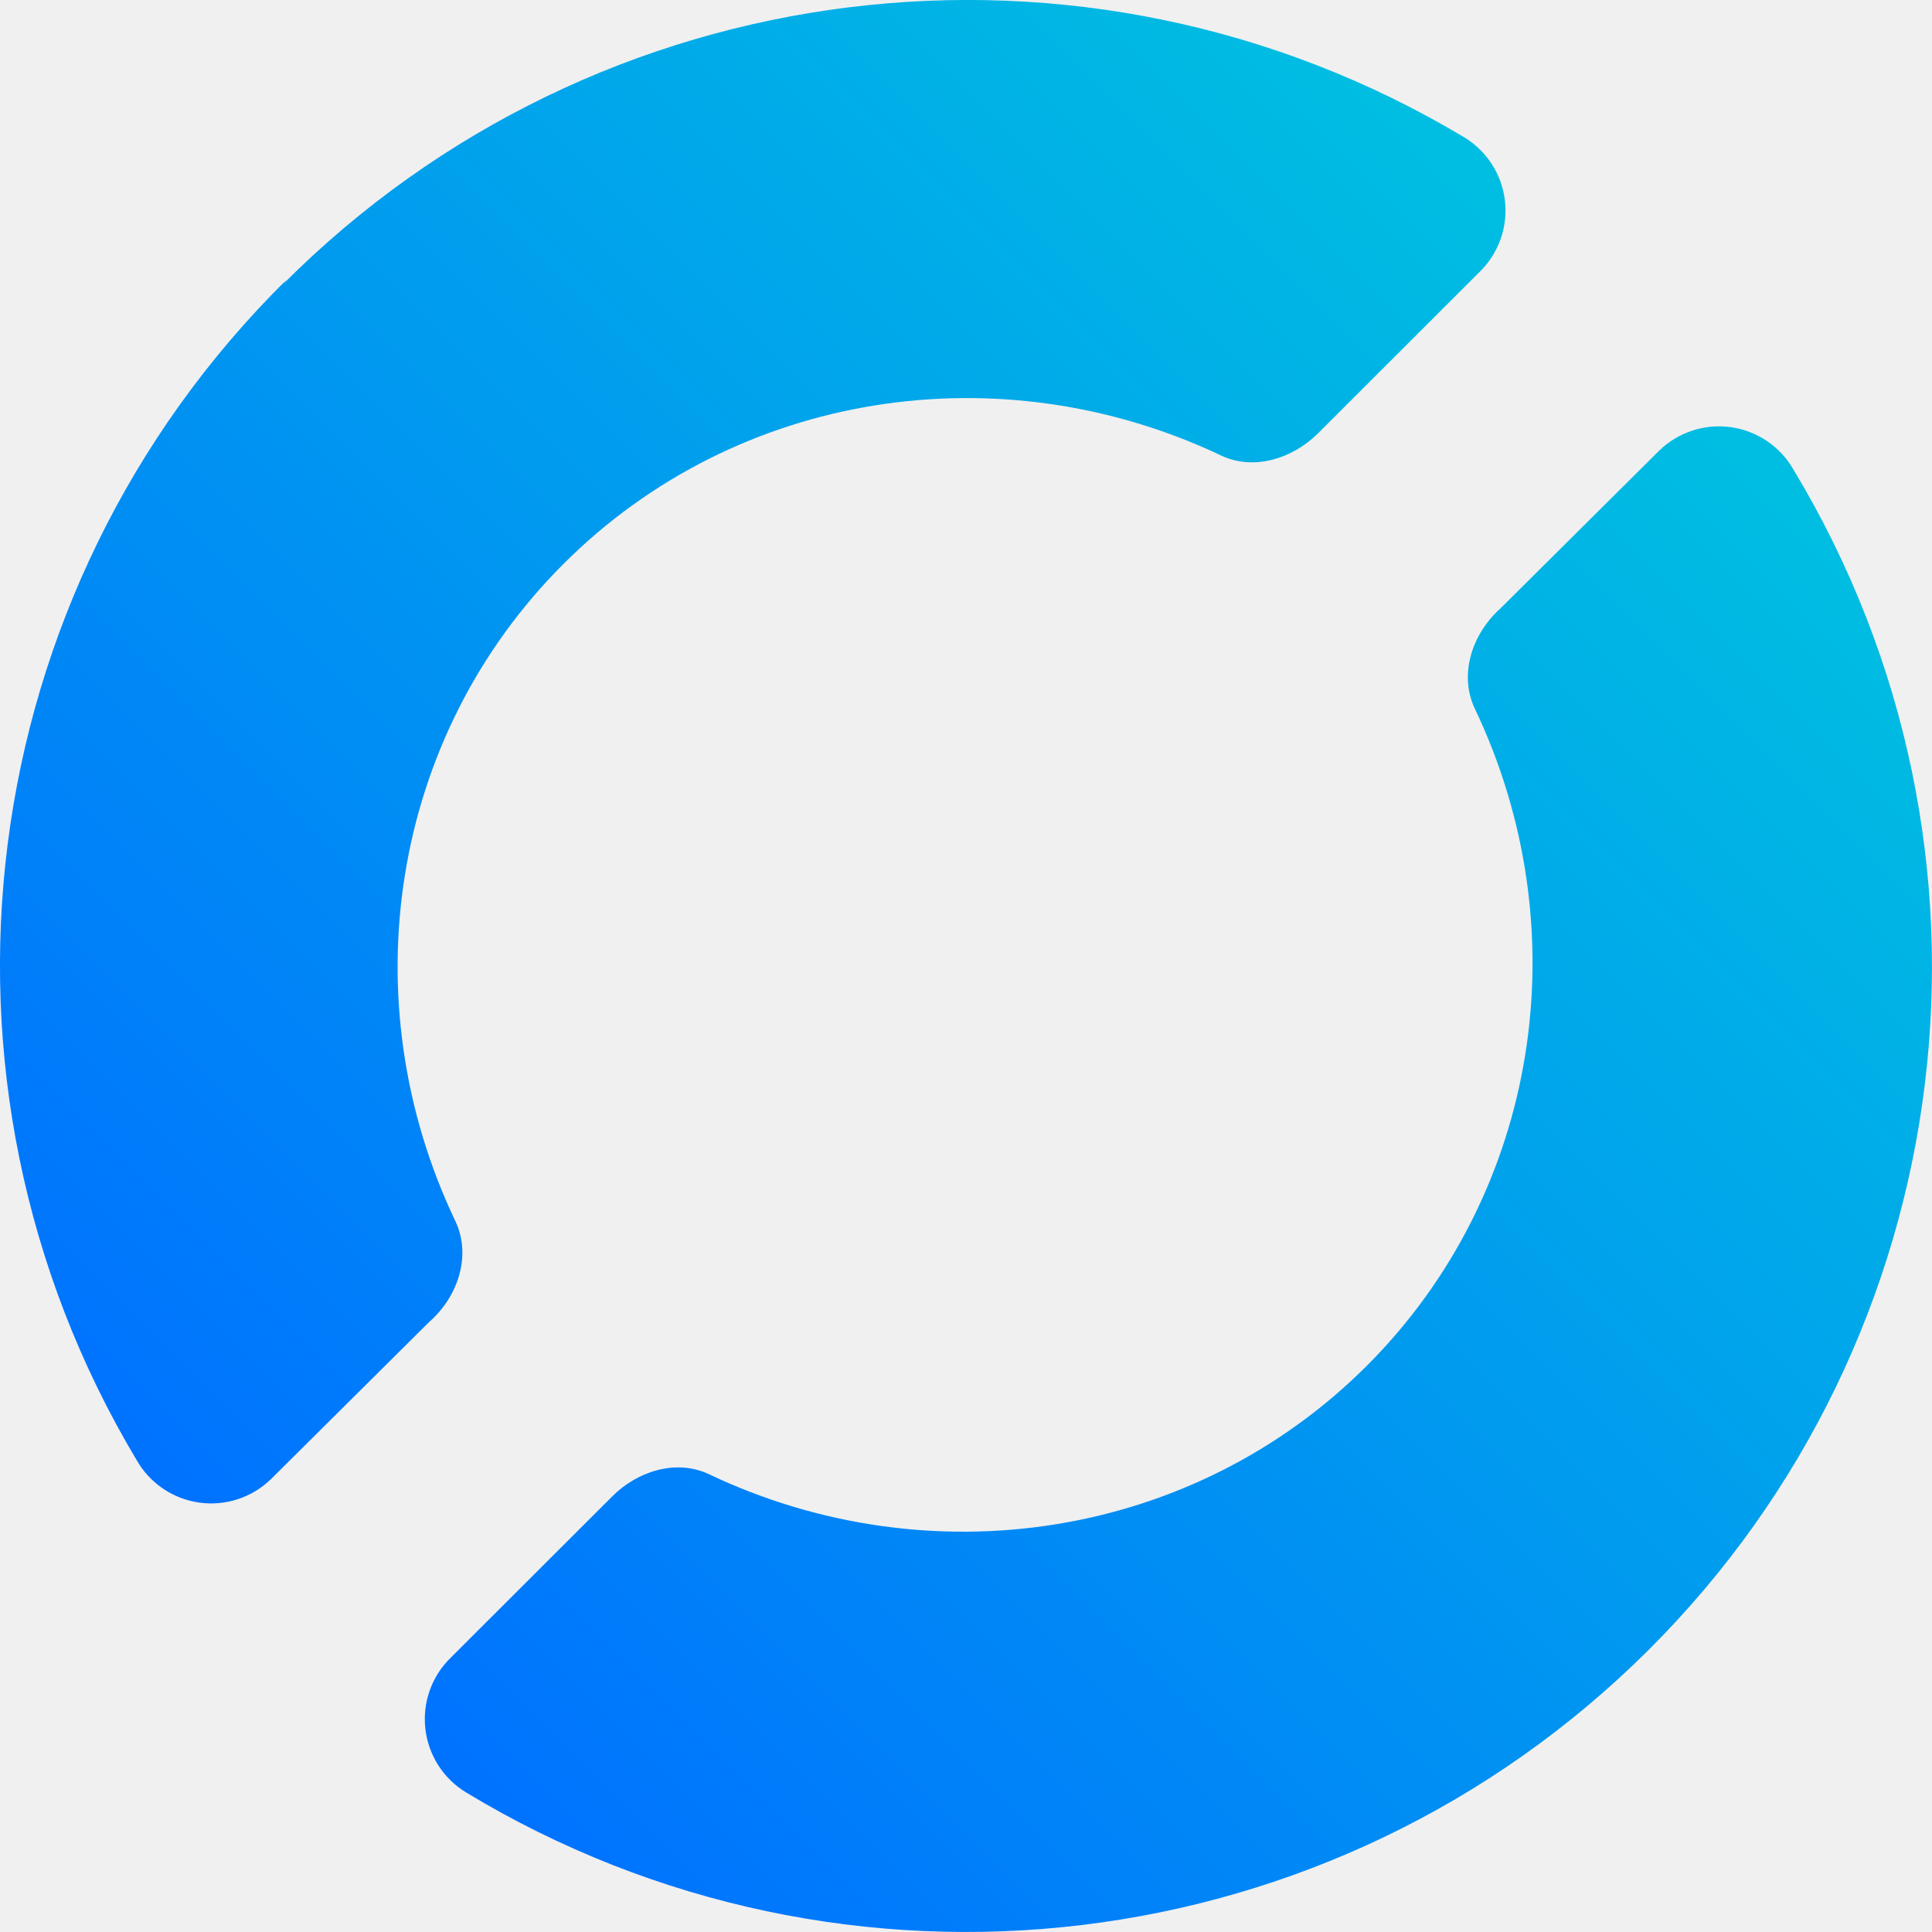
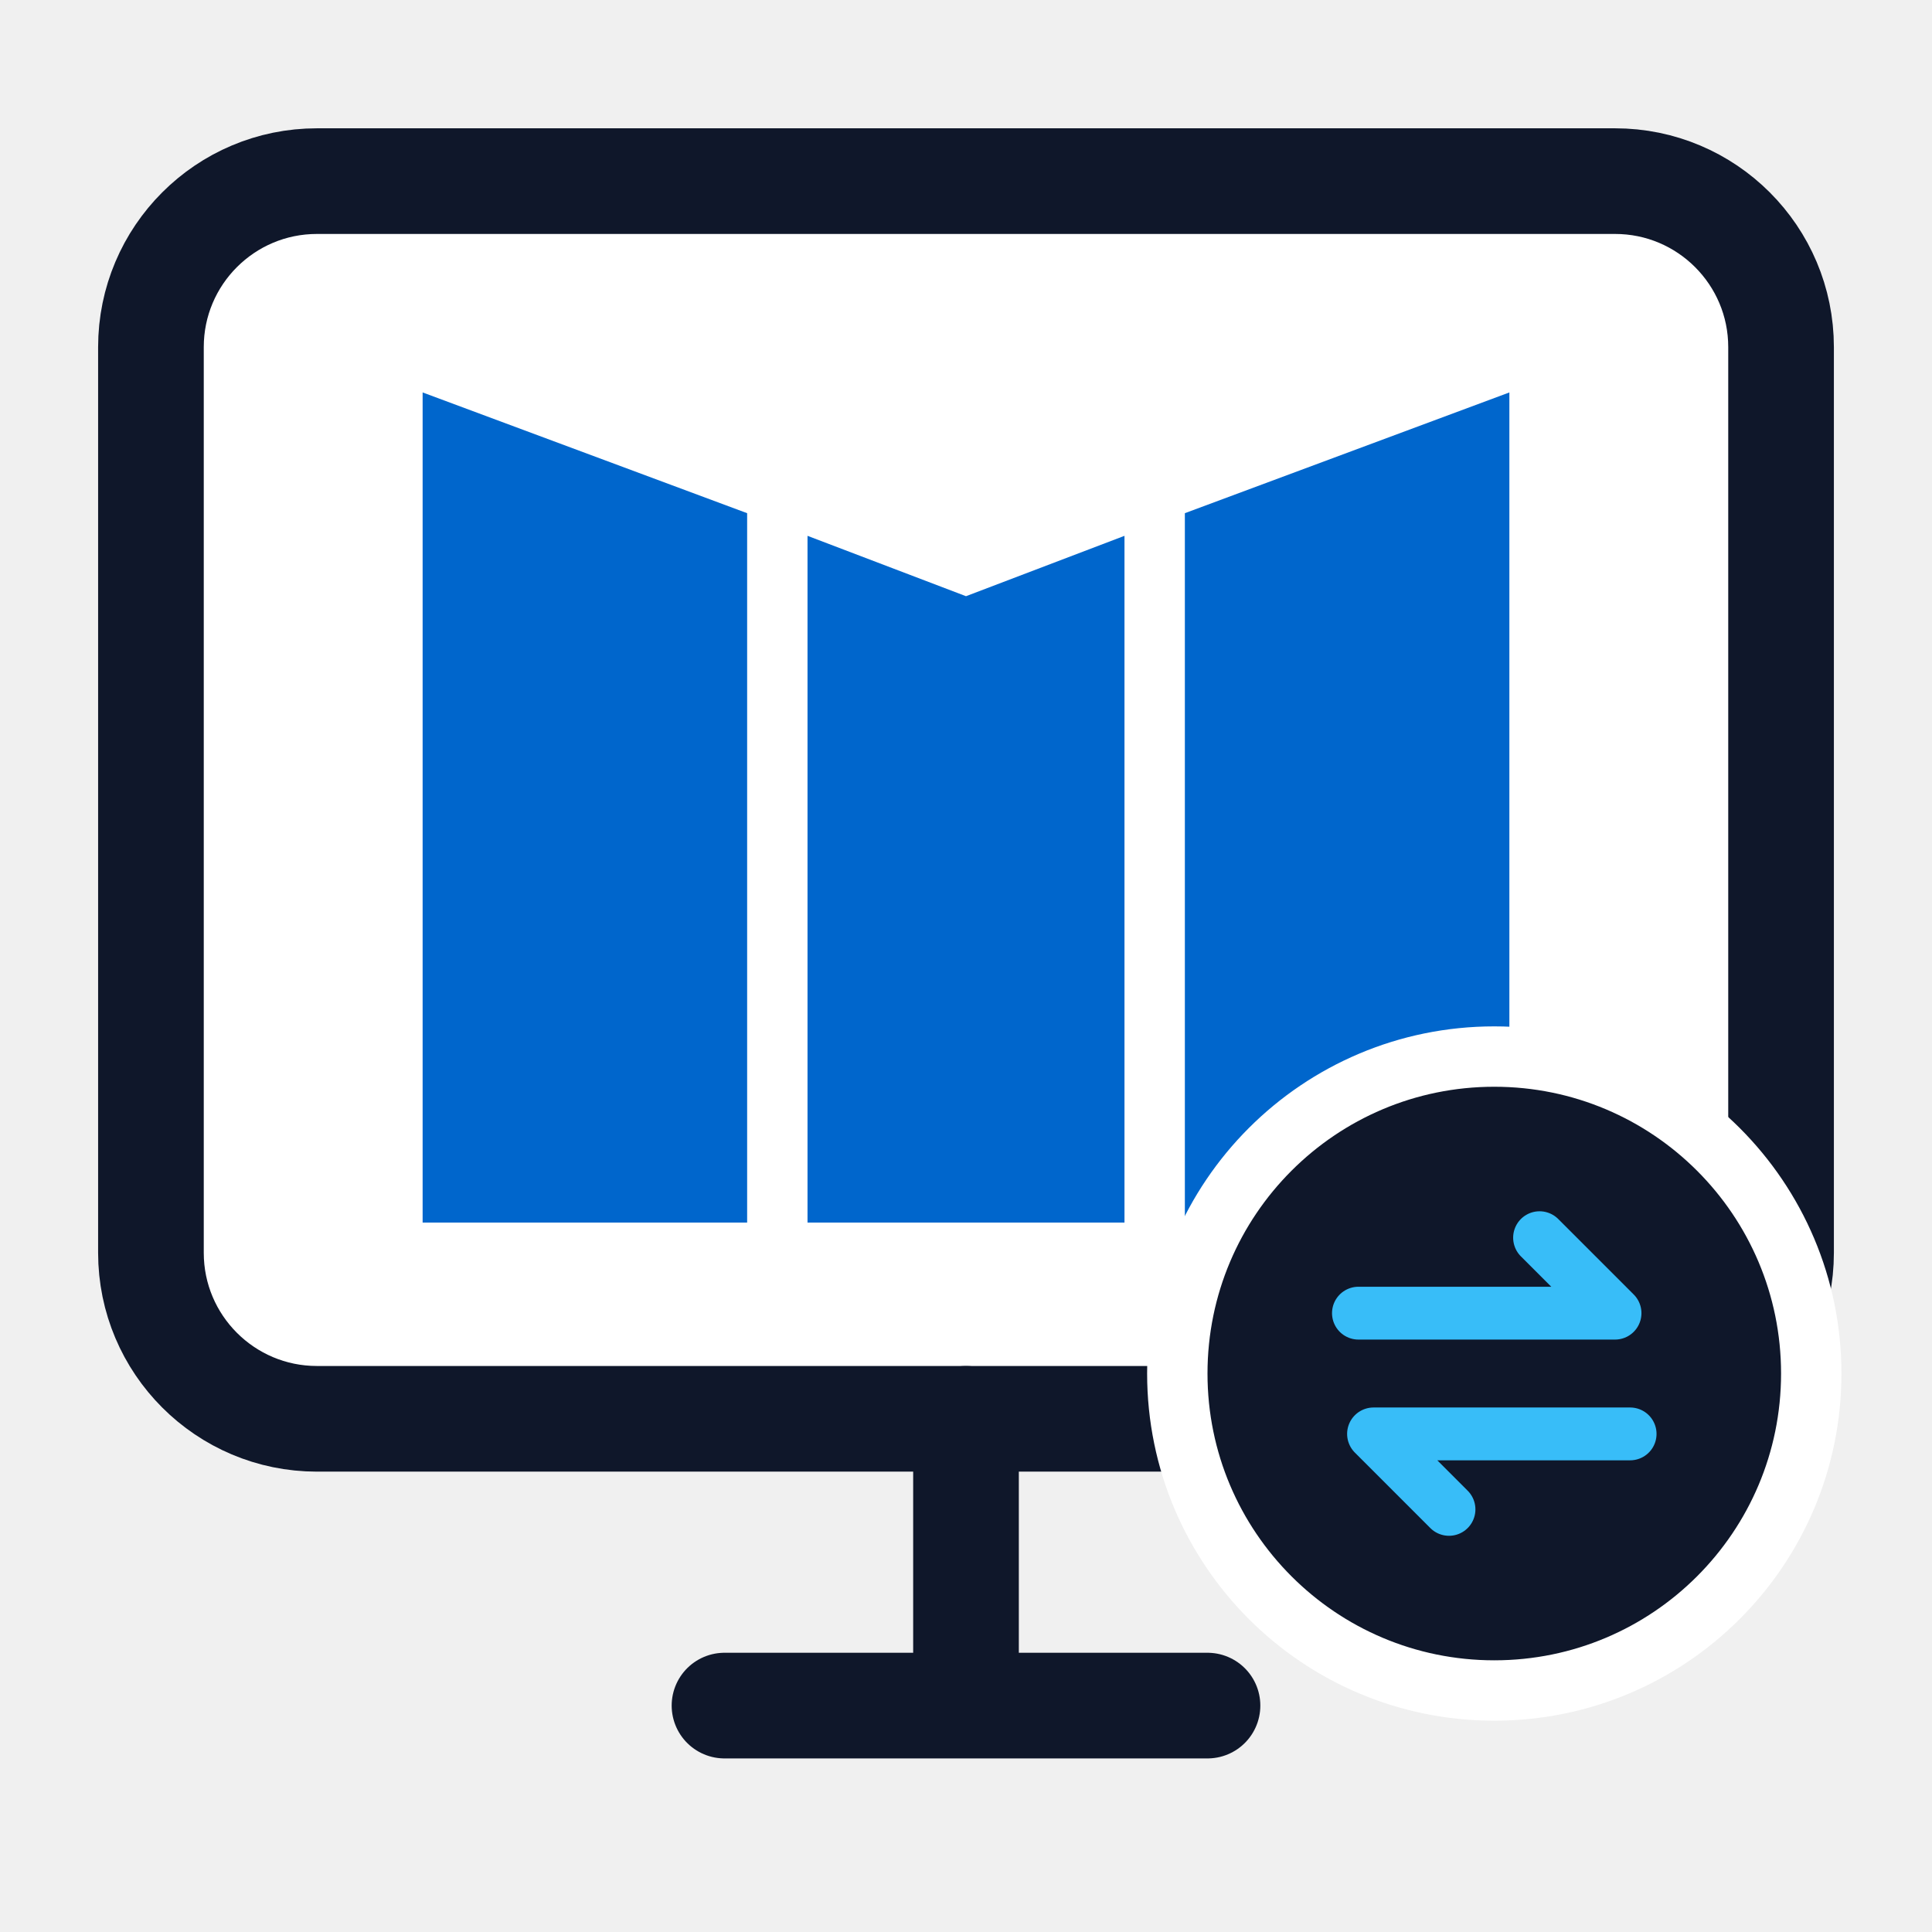
- <svg xmlns="http://www.w3.org/2000/svg" xmlns:xlink="http://www.w3.org/1999/xlink" xml:space="preserve" viewBox="66.993 897.484 26 26">
-   <linearGradient id="a" x1=".148" x2=".845" y1=".851" y2=".154" gradientTransform="matrix(26.301 0 0 26.331 90.674 911.757)" gradientUnits="userSpaceOnUse">
-     <stop offset="0" stop-color="#0071ff" />
-     <stop offset="1" stop-color="#00bfe1" />
-   </linearGradient>
-   <defs>
-     <linearGradient xlink:href="#a" id="b" x1=".148" x2=".845" y1=".851" y2=".154" gradientTransform="matrix(26.00048 0 0 25.99935 66.993 897.485)" gradientUnits="userSpaceOnUse" />
-   </defs>
-   <path fill="url(#b)" d="m89.318 903.552-2.135 2.122c-.376.337-.558.879-.347 1.337 1.422 2.976.882 6.524-1.452 8.856-2.335 2.331-5.887 2.87-8.866 1.449-.439-.197-.954-.03-1.292.312l-2.17 2.167a1.154 1.154 0 0 0 .208 1.81 13.005 13.005 0 0 0 15.91-1.912 12.97 12.97 0 0 0 1.956-15.887 1.154 1.154 0 0 0-1.812-.254zm-18.467-2.305a12.969 12.969 0 0 0-2.02 15.885 1.154 1.154 0 0 0 1.812.254l2.124-2.11c.385-.336.572-.884.359-1.348-1.423-2.976-.884-6.524 1.451-8.856 2.334-2.332 5.887-2.871 8.866-1.45.434.194.942.033 1.281-.3l2.182-2.18a1.152 1.152 0 0 0-.208-1.81 13.009 13.009 0 0 0-15.893 1.973z" />
+ <svg xmlns="http://www.w3.org/2000/svg" viewBox="0 0 256 256" width="256" height="256">
+   <rect x="20" y="24" width="216" height="164" rx="22" fill="#ffffff" stroke="#0f172a" stroke-width="14" />
+   <path d="M96 226 H160 M128 188 V226" stroke="#0f172a" stroke-width="14" stroke-linecap="round" />
+   <g fill="#0066cc">
+     <polygon points="56,52 99,68 99,162 56,162" />
+     <polygon points="107,71 128,79 149,71 149,162 107,162" />
+     <polygon points="157,68 200,52 200,162 157,162" />
+   </g>
+   <circle cx="198" cy="182" r="42" fill="#0f172a" stroke="#ffffff" stroke-width="8" />
+   <path d="M180 174 H214 L204 164 M216 190 H182 L192 200" fill="none" stroke="#38bdf8" stroke-width="7" stroke-linecap="round" stroke-linejoin="round" />
</svg>
